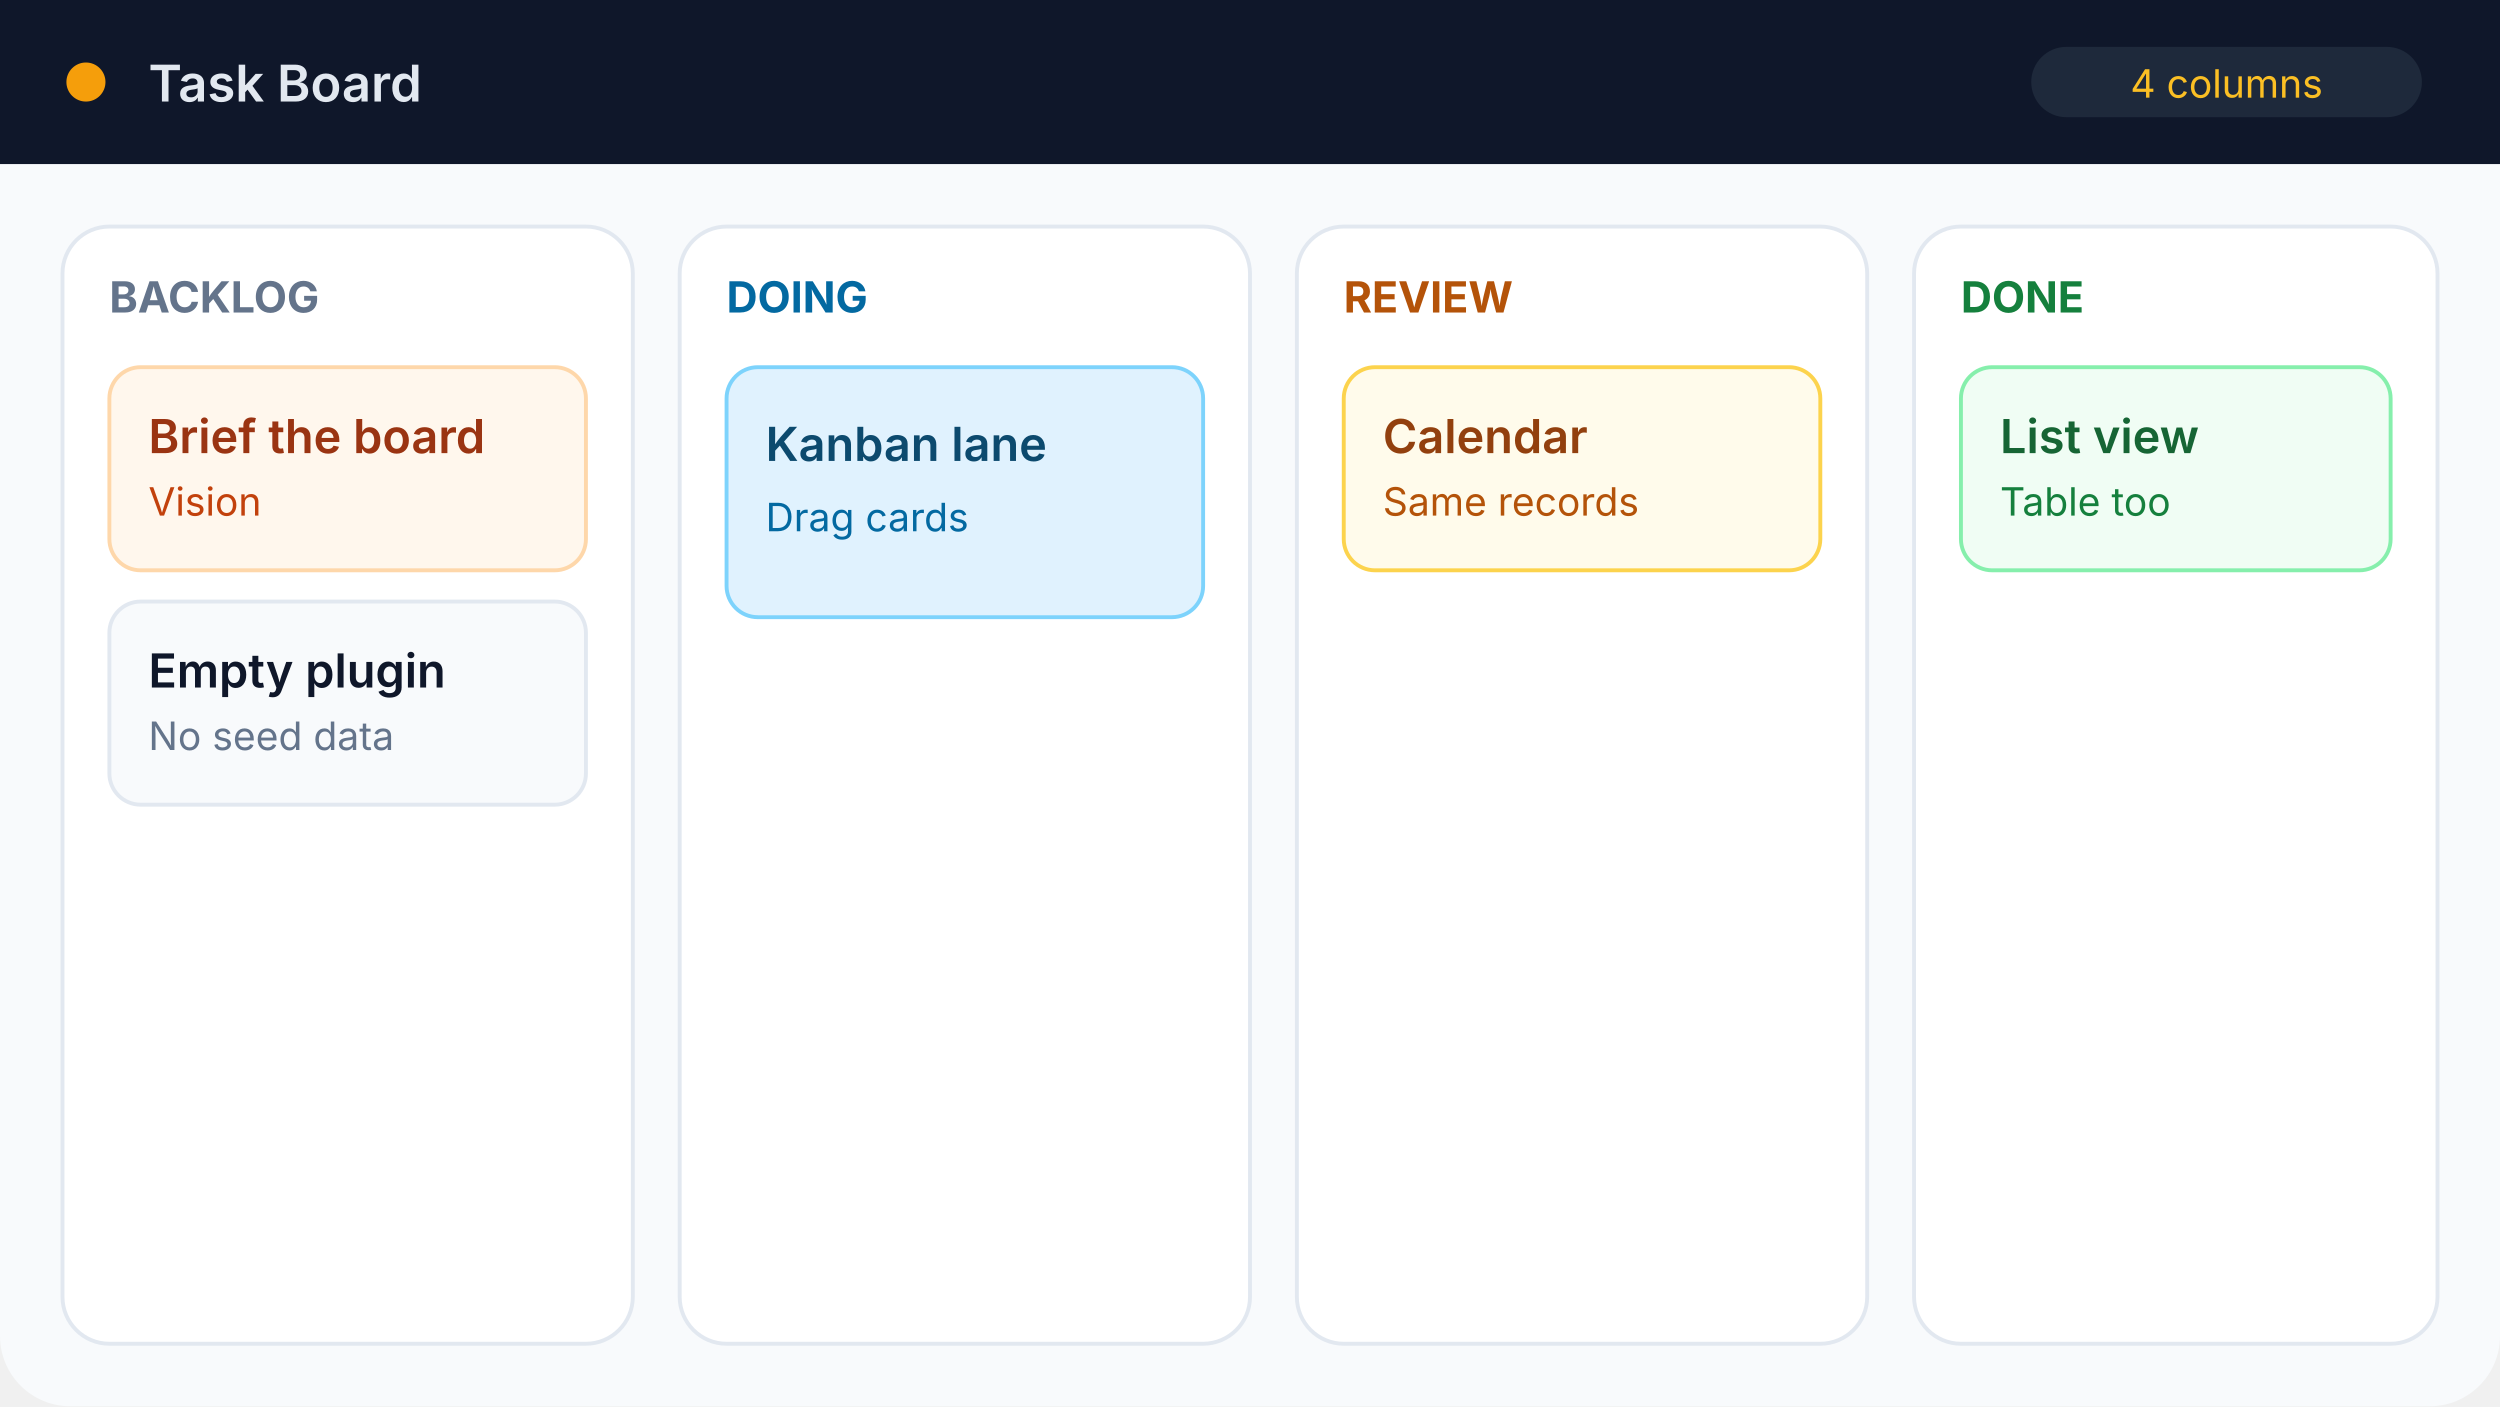
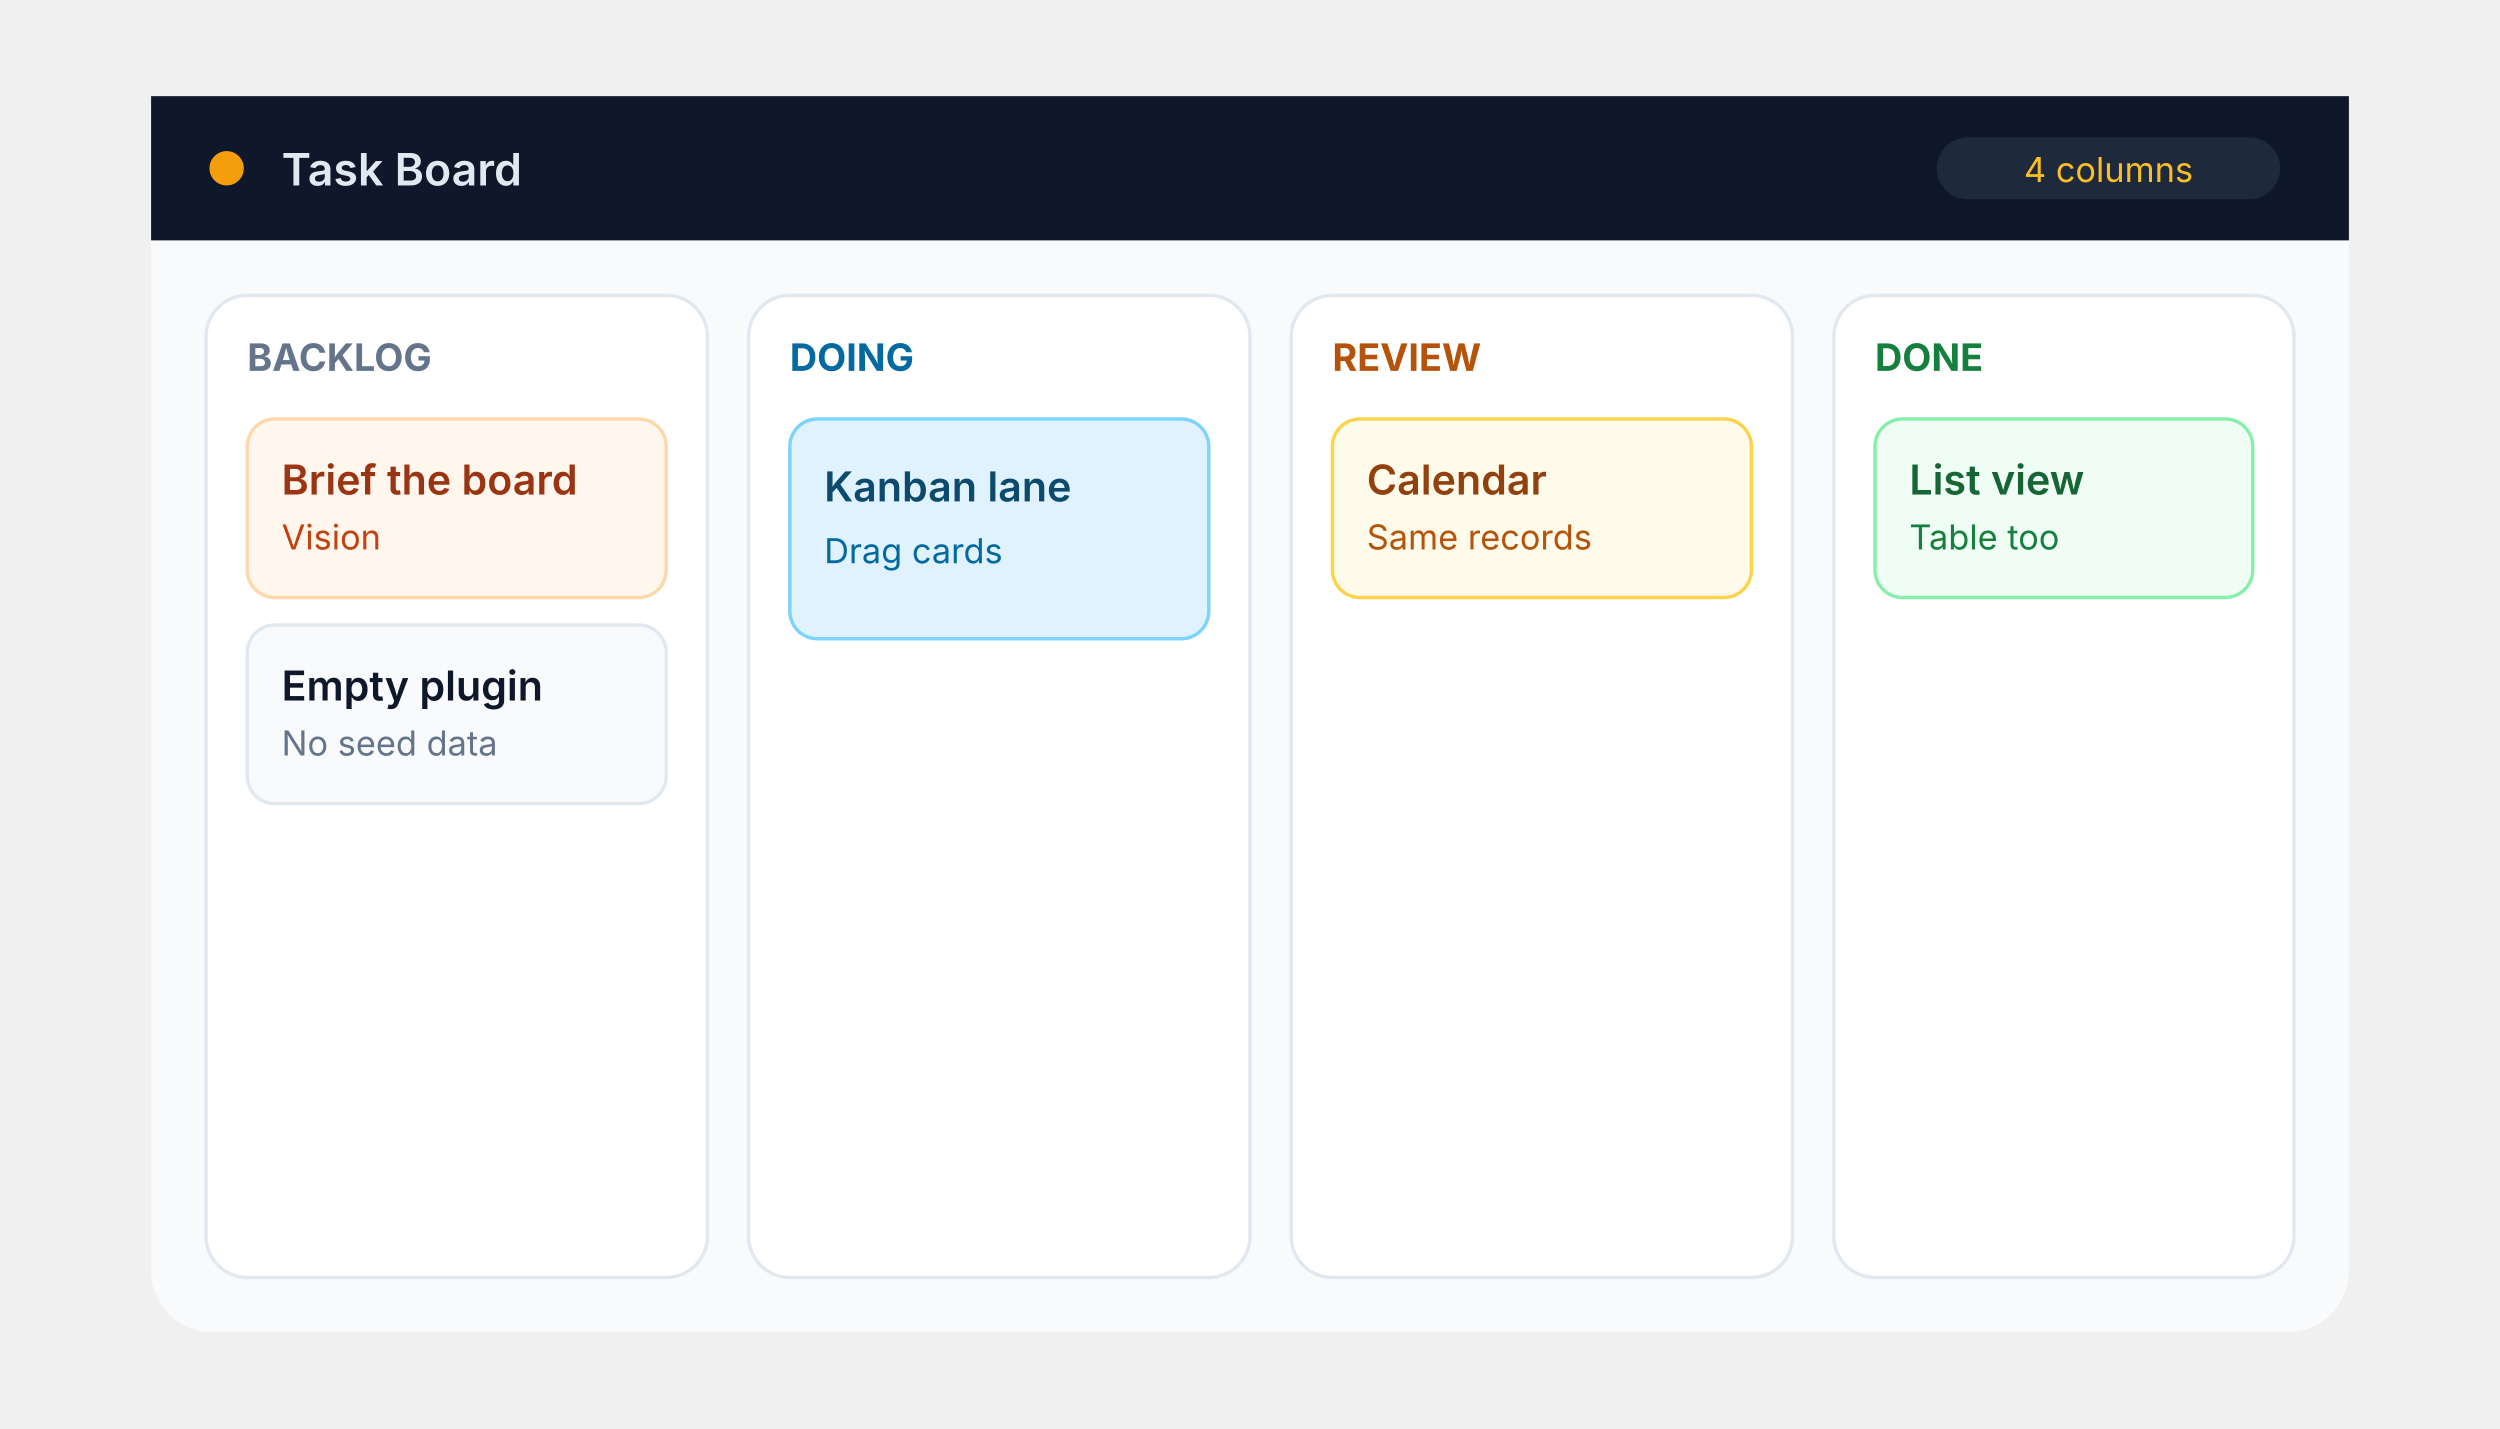
- <svg xmlns="http://www.w3.org/2000/svg" viewBox="0 0 640 360" role="img" aria-label="Visual Board kanban widget">
+ <svg xmlns="http://www.w3.org/2000/svg" viewBox="-44 -28 728 416" role="img" aria-label="Visual Board kanban widget">
  <rect width="640" height="360" rx="18" fill="#f8fafc" />
  <rect x="0" y="0" width="640" height="42" fill="#0f172a" />
  <circle cx="22" cy="21" r="5" fill="#f59e0b" />
  <text x="38" y="26" fill="#e2e8f0" font-family="Inter,sans-serif" font-size="13" font-weight="600">Task Board</text>
  <rect x="520" y="12" width="100" height="18" rx="9" fill="#1e293b" />
  <text x="570" y="25" text-anchor="middle" fill="#fbbf24" font-family="Inter,sans-serif" font-size="10">4 columns</text>
  <g font-family="Inter,sans-serif">
    <rect x="16" y="58" width="146" height="286" rx="12" fill="#fff" stroke="#e2e8f0" />
    <text x="28" y="80" font-size="11" font-weight="700" fill="#64748b">BACKLOG</text>
    <rect x="28" y="94" width="122" height="52" rx="8" fill="#fff7ed" stroke="#fed7aa" />
    <text x="38" y="116" font-size="12" font-weight="600" fill="#9a3412">Brief the board</text>
    <text x="38" y="132" font-size="10" fill="#c2410c">Vision</text>
    <rect x="28" y="154" width="122" height="52" rx="8" fill="#f8fafc" stroke="#e2e8f0" />
    <text x="38" y="176" font-size="12" font-weight="600" fill="#0f172a">Empty plugin</text>
    <text x="38" y="192" font-size="10" fill="#64748b">No seed data</text>
    <rect x="174" y="58" width="146" height="286" rx="12" fill="#fff" stroke="#e2e8f0" />
    <text x="186" y="80" font-size="11" font-weight="700" fill="#0369a1">DOING</text>
    <rect x="186" y="94" width="122" height="64" rx="8" fill="#e0f2fe" stroke="#7dd3fc" />
    <text x="196" y="118" font-size="12" font-weight="600" fill="#0c4a6e">Kanban lane</text>
    <text x="196" y="136" font-size="10" fill="#0369a1">Drag cards</text>
    <rect x="332" y="58" width="146" height="286" rx="12" fill="#fff" stroke="#e2e8f0" />
    <text x="344" y="80" font-size="11" font-weight="700" fill="#b45309">REVIEW</text>
    <rect x="344" y="94" width="122" height="52" rx="8" fill="#fffbeb" stroke="#fcd34d" />
    <text x="354" y="116" font-size="12" font-weight="600" fill="#92400e">Calendar</text>
    <text x="354" y="132" font-size="10" fill="#b45309">Same records</text>
    <rect x="490" y="58" width="134" height="286" rx="12" fill="#fff" stroke="#e2e8f0" />
    <text x="502" y="80" font-size="11" font-weight="700" fill="#15803d">DONE</text>
    <rect x="502" y="94" width="110" height="52" rx="8" fill="#f0fdf4" stroke="#86efac" />
    <text x="512" y="116" font-size="12" font-weight="600" fill="#166534">List view</text>
    <text x="512" y="132" font-size="10" fill="#15803d">Table too</text>
  </g>
</svg>
